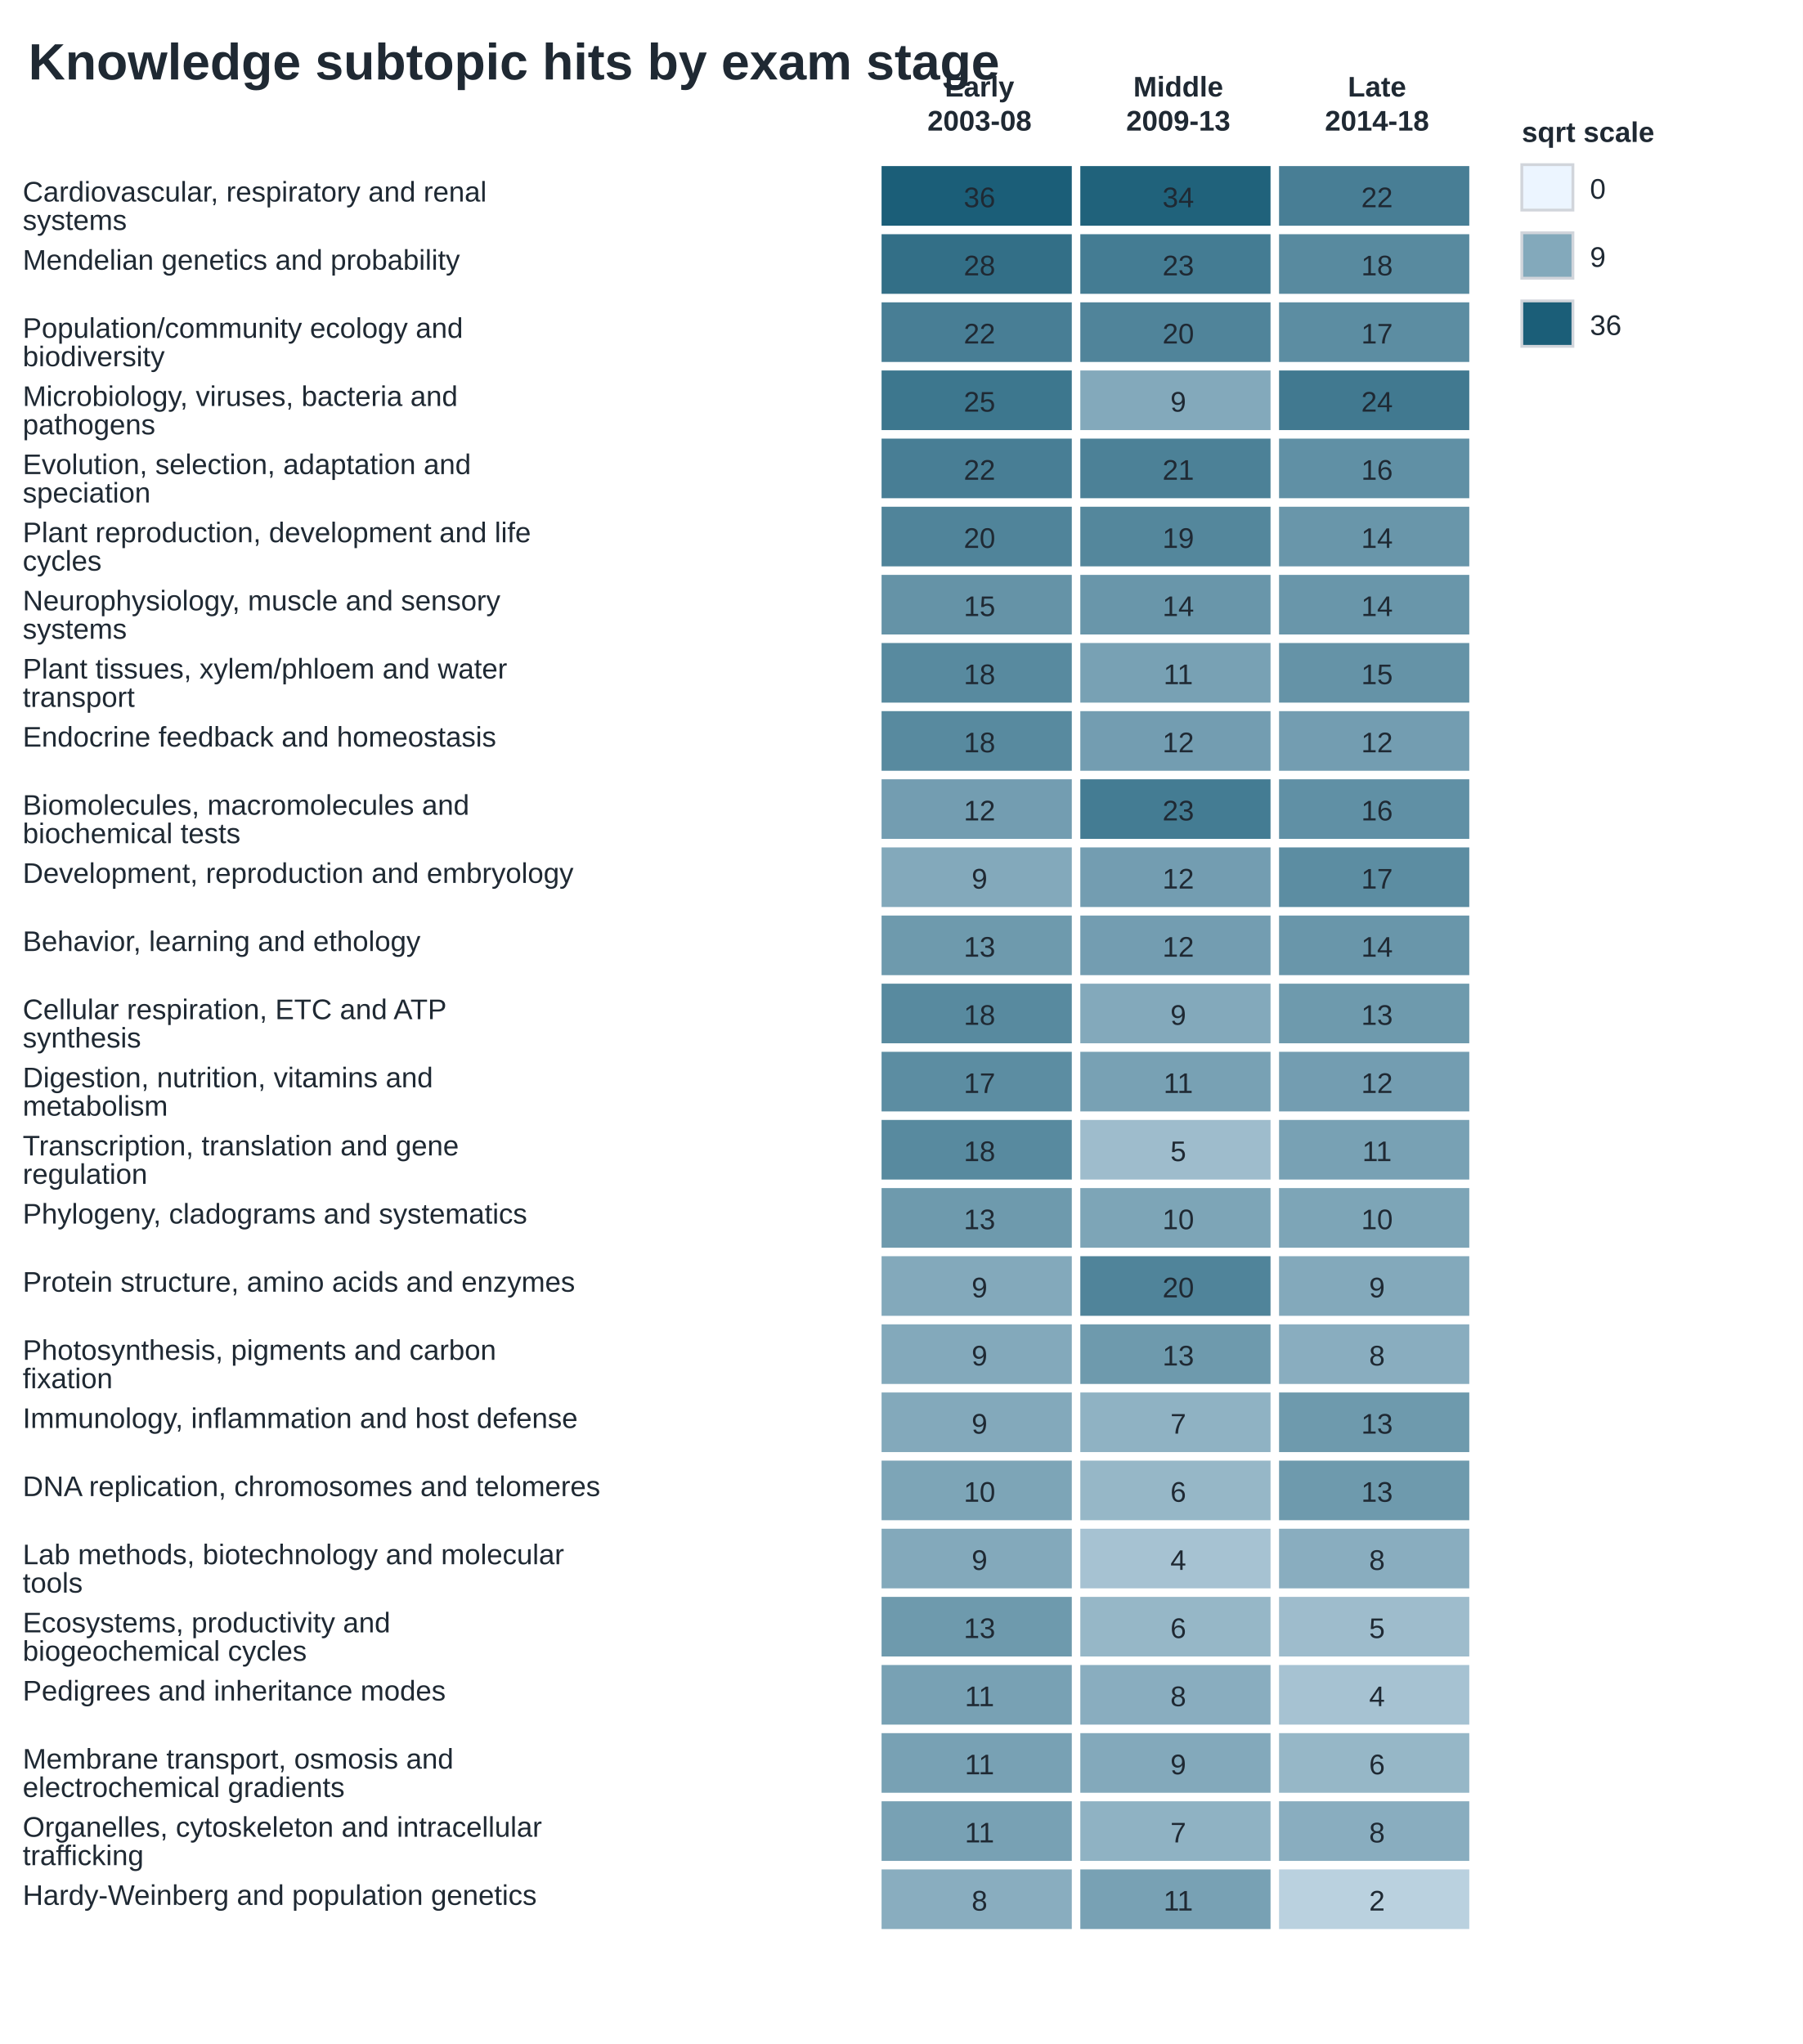
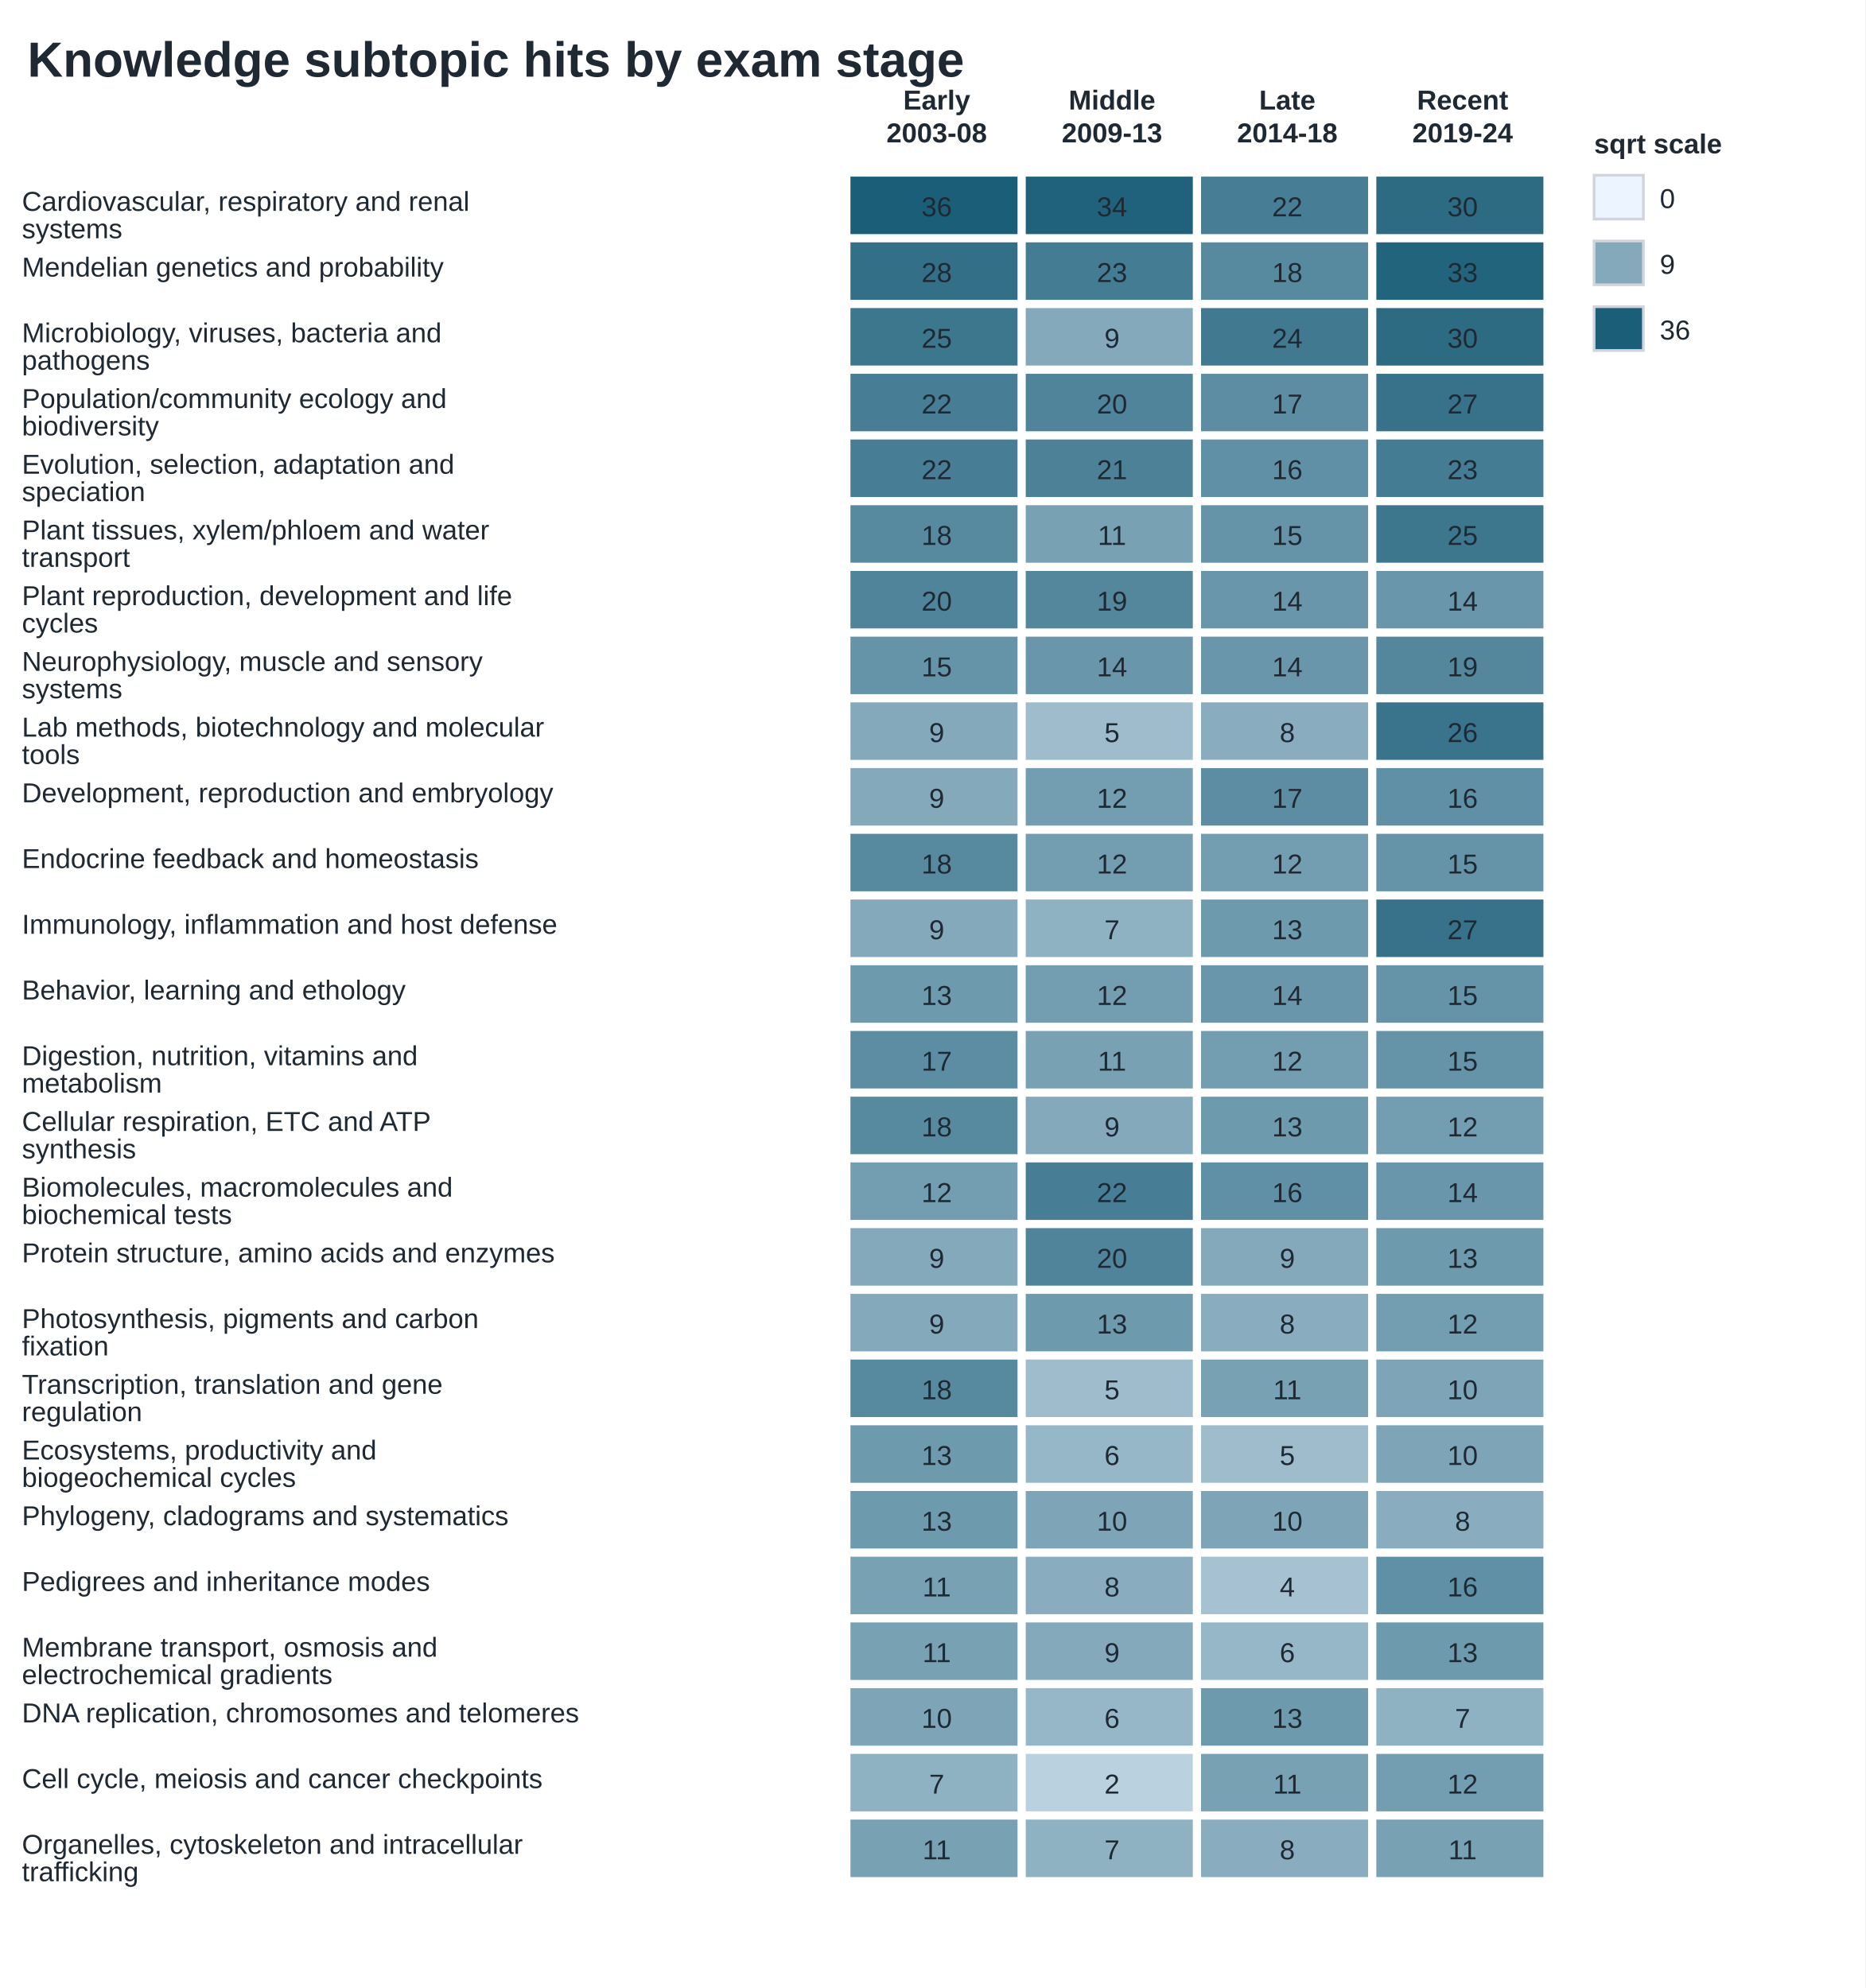
- <svg xmlns="http://www.w3.org/2000/svg" width="635" height="720" viewBox="0 0 635 720">
+ <svg xmlns="http://www.w3.org/2000/svg" width="681" height="726" viewBox="0 0 681 726">
  <style>text{font-family:Arial,Helvetica,sans-serif;font-size:12px;fill:#1f2933}.title{font-size:18px;font-weight:700}.small{font-size:10px}.head{font-weight:700}</style>
-   <rect width="635" height="720" fill="white" />
+   <rect width="681" height="726" fill="white" />
  <text x="10" y="28" class="title">Knowledge subtopic hits by exam stage</text>
-   <text x="345.0" y="34" text-anchor="middle" class="head small">Early</text>
-   <text x="345.0" y="46" text-anchor="middle" class="head small">2003-08</text>
-   <text x="415.0" y="34" text-anchor="middle" class="head small">Middle</text>
-   <text x="415.0" y="46" text-anchor="middle" class="head small">2009-13</text>
-   <text x="485.0" y="34" text-anchor="middle" class="head small">Late</text>
-   <text x="485.0" y="46" text-anchor="middle" class="head small">2014-18</text>
-   <text x="8" y="71" class="small">Cardiovascular, respiratory and renal</text>
-   <text x="8" y="81" class="small">systems</text>
-   <rect x="310" y="58" width="68" height="22" fill="#1b5e78" stroke="#ffffff" />
-   <text x="345.0" y="73" text-anchor="middle" class="small">36</text>
-   <rect x="380" y="58" width="68" height="22" fill="#20627b" stroke="#ffffff" />
-   <text x="415.0" y="73" text-anchor="middle" class="small">34</text>
-   <rect x="450" y="58" width="68" height="22" fill="#487e95" stroke="#ffffff" />
-   <text x="485.0" y="73" text-anchor="middle" class="small">22</text>
-   <text x="8" y="95" class="small">Mendelian genetics and probability</text>
-   <rect x="310" y="82" width="68" height="22" fill="#336f87" stroke="#ffffff" />
-   <text x="345.0" y="97" text-anchor="middle" class="small">28</text>
-   <rect x="380" y="82" width="68" height="22" fill="#447c93" stroke="#ffffff" />
-   <text x="415.0" y="97" text-anchor="middle" class="small">23</text>
-   <rect x="450" y="82" width="68" height="22" fill="#588a9f" stroke="#ffffff" />
-   <text x="485.0" y="97" text-anchor="middle" class="small">18</text>
-   <text x="8" y="119" class="small">Population/community ecology and</text>
-   <text x="8" y="129" class="small">biodiversity</text>
-   <rect x="310" y="106" width="68" height="22" fill="#487e95" stroke="#ffffff" />
-   <text x="345.0" y="121" text-anchor="middle" class="small">22</text>
-   <rect x="380" y="106" width="68" height="22" fill="#50849a" stroke="#ffffff" />
-   <text x="415.0" y="121" text-anchor="middle" class="small">20</text>
-   <rect x="450" y="106" width="68" height="22" fill="#5c8da2" stroke="#ffffff" />
-   <text x="485.0" y="121" text-anchor="middle" class="small">17</text>
-   <text x="8" y="143" class="small">Microbiology, viruses, bacteria and</text>
-   <text x="8" y="153" class="small">pathogens</text>
-   <rect x="310" y="130" width="68" height="22" fill="#3d778e" stroke="#ffffff" />
-   <text x="345.0" y="145" text-anchor="middle" class="small">25</text>
-   <rect x="380" y="130" width="68" height="22" fill="#83a9bb" stroke="#ffffff" />
-   <text x="415.0" y="145" text-anchor="middle" class="small">9</text>
-   <rect x="450" y="130" width="68" height="22" fill="#417990" stroke="#ffffff" />
-   <text x="485.0" y="145" text-anchor="middle" class="small">24</text>
-   <text x="8" y="167" class="small">Evolution, selection, adaptation and</text>
-   <text x="8" y="177" class="small">speciation</text>
-   <rect x="310" y="154" width="68" height="22" fill="#487e95" stroke="#ffffff" />
-   <text x="345.0" y="169" text-anchor="middle" class="small">22</text>
-   <rect x="380" y="154" width="68" height="22" fill="#4c8197" stroke="#ffffff" />
-   <text x="415.0" y="169" text-anchor="middle" class="small">21</text>
-   <rect x="450" y="154" width="68" height="22" fill="#6090a5" stroke="#ffffff" />
-   <text x="485.0" y="169" text-anchor="middle" class="small">16</text>
-   <text x="8" y="191" class="small">Plant reproduction, development and life</text>
-   <text x="8" y="201" class="small">cycles</text>
-   <rect x="310" y="178" width="68" height="22" fill="#50849a" stroke="#ffffff" />
-   <text x="345.0" y="193" text-anchor="middle" class="small">20</text>
-   <rect x="380" y="178" width="68" height="22" fill="#54879c" stroke="#ffffff" />
-   <text x="415.0" y="193" text-anchor="middle" class="small">19</text>
-   <rect x="450" y="178" width="68" height="22" fill="#6996aa" stroke="#ffffff" />
-   <text x="485.0" y="193" text-anchor="middle" class="small">14</text>
-   <text x="8" y="215" class="small">Neurophysiology, muscle and sensory</text>
-   <text x="8" y="225" class="small">systems</text>
-   <rect x="310" y="202" width="68" height="22" fill="#6593a7" stroke="#ffffff" />
-   <text x="345.0" y="217" text-anchor="middle" class="small">15</text>
-   <rect x="380" y="202" width="68" height="22" fill="#6996aa" stroke="#ffffff" />
-   <text x="415.0" y="217" text-anchor="middle" class="small">14</text>
-   <rect x="450" y="202" width="68" height="22" fill="#6996aa" stroke="#ffffff" />
-   <text x="485.0" y="217" text-anchor="middle" class="small">14</text>
-   <text x="8" y="239" class="small">Plant tissues, xylem/phloem and water</text>
-   <text x="8" y="249" class="small">transport</text>
-   <rect x="310" y="226" width="68" height="22" fill="#588a9f" stroke="#ffffff" />
-   <text x="345.0" y="241" text-anchor="middle" class="small">18</text>
-   <rect x="380" y="226" width="68" height="22" fill="#78a1b4" stroke="#ffffff" />
-   <text x="415.0" y="241" text-anchor="middle" class="small">11</text>
-   <rect x="450" y="226" width="68" height="22" fill="#6593a7" stroke="#ffffff" />
-   <text x="485.0" y="241" text-anchor="middle" class="small">15</text>
-   <text x="8" y="263" class="small">Endocrine feedback and homeostasis</text>
-   <rect x="310" y="250" width="68" height="22" fill="#588a9f" stroke="#ffffff" />
-   <text x="345.0" y="265" text-anchor="middle" class="small">18</text>
-   <rect x="380" y="250" width="68" height="22" fill="#739db1" stroke="#ffffff" />
-   <text x="415.0" y="265" text-anchor="middle" class="small">12</text>
-   <rect x="450" y="250" width="68" height="22" fill="#739db1" stroke="#ffffff" />
-   <text x="485.0" y="265" text-anchor="middle" class="small">12</text>
-   <text x="8" y="287" class="small">Biomolecules, macromolecules and</text>
-   <text x="8" y="297" class="small">biochemical tests</text>
-   <rect x="310" y="274" width="68" height="22" fill="#739db1" stroke="#ffffff" />
-   <text x="345.0" y="289" text-anchor="middle" class="small">12</text>
-   <rect x="380" y="274" width="68" height="22" fill="#447c93" stroke="#ffffff" />
-   <text x="415.0" y="289" text-anchor="middle" class="small">23</text>
-   <rect x="450" y="274" width="68" height="22" fill="#6090a5" stroke="#ffffff" />
-   <text x="485.0" y="289" text-anchor="middle" class="small">16</text>
-   <text x="8" y="311" class="small">Development, reproduction and embryology</text>
-   <rect x="310" y="298" width="68" height="22" fill="#83a9bb" stroke="#ffffff" />
-   <text x="345.0" y="313" text-anchor="middle" class="small">9</text>
-   <rect x="380" y="298" width="68" height="22" fill="#739db1" stroke="#ffffff" />
-   <text x="415.0" y="313" text-anchor="middle" class="small">12</text>
-   <rect x="450" y="298" width="68" height="22" fill="#5c8da2" stroke="#ffffff" />
-   <text x="485.0" y="313" text-anchor="middle" class="small">17</text>
-   <text x="8" y="335" class="small">Behavior, learning and ethology</text>
-   <rect x="310" y="322" width="68" height="22" fill="#6e9aad" stroke="#ffffff" />
-   <text x="345.0" y="337" text-anchor="middle" class="small">13</text>
-   <rect x="380" y="322" width="68" height="22" fill="#739db1" stroke="#ffffff" />
-   <text x="415.0" y="337" text-anchor="middle" class="small">12</text>
-   <rect x="450" y="322" width="68" height="22" fill="#6996aa" stroke="#ffffff" />
-   <text x="485.0" y="337" text-anchor="middle" class="small">14</text>
-   <text x="8" y="359" class="small">Cellular respiration, ETC and ATP</text>
-   <text x="8" y="369" class="small">synthesis</text>
-   <rect x="310" y="346" width="68" height="22" fill="#588a9f" stroke="#ffffff" />
-   <text x="345.0" y="361" text-anchor="middle" class="small">18</text>
-   <rect x="380" y="346" width="68" height="22" fill="#83a9bb" stroke="#ffffff" />
-   <text x="415.0" y="361" text-anchor="middle" class="small">9</text>
-   <rect x="450" y="346" width="68" height="22" fill="#6e9aad" stroke="#ffffff" />
-   <text x="485.0" y="361" text-anchor="middle" class="small">13</text>
-   <text x="8" y="383" class="small">Digestion, nutrition, vitamins and</text>
-   <text x="8" y="393" class="small">metabolism</text>
-   <rect x="310" y="370" width="68" height="22" fill="#5c8da2" stroke="#ffffff" />
-   <text x="345.0" y="385" text-anchor="middle" class="small">17</text>
-   <rect x="380" y="370" width="68" height="22" fill="#78a1b4" stroke="#ffffff" />
-   <text x="415.0" y="385" text-anchor="middle" class="small">11</text>
-   <rect x="450" y="370" width="68" height="22" fill="#739db1" stroke="#ffffff" />
-   <text x="485.0" y="385" text-anchor="middle" class="small">12</text>
-   <text x="8" y="407" class="small">Transcription, translation and gene</text>
-   <text x="8" y="417" class="small">regulation</text>
-   <rect x="310" y="394" width="68" height="22" fill="#588a9f" stroke="#ffffff" />
-   <text x="345.0" y="409" text-anchor="middle" class="small">18</text>
-   <rect x="380" y="394" width="68" height="22" fill="#9ebccc" stroke="#ffffff" />
-   <text x="415.0" y="409" text-anchor="middle" class="small">5</text>
-   <rect x="450" y="394" width="68" height="22" fill="#78a1b4" stroke="#ffffff" />
-   <text x="485.0" y="409" text-anchor="middle" class="small">11</text>
-   <text x="8" y="431" class="small">Phylogeny, cladograms and systematics</text>
-   <rect x="310" y="418" width="68" height="22" fill="#6e9aad" stroke="#ffffff" />
-   <text x="345.0" y="433" text-anchor="middle" class="small">13</text>
-   <rect x="380" y="418" width="68" height="22" fill="#7da5b7" stroke="#ffffff" />
-   <text x="415.0" y="433" text-anchor="middle" class="small">10</text>
-   <rect x="450" y="418" width="68" height="22" fill="#7da5b7" stroke="#ffffff" />
-   <text x="485.0" y="433" text-anchor="middle" class="small">10</text>
-   <text x="8" y="455" class="small">Protein structure, amino acids and enzymes</text>
-   <rect x="310" y="442" width="68" height="22" fill="#83a9bb" stroke="#ffffff" />
-   <text x="345.0" y="457" text-anchor="middle" class="small">9</text>
-   <rect x="380" y="442" width="68" height="22" fill="#50849a" stroke="#ffffff" />
-   <text x="415.0" y="457" text-anchor="middle" class="small">20</text>
-   <rect x="450" y="442" width="68" height="22" fill="#83a9bb" stroke="#ffffff" />
-   <text x="485.0" y="457" text-anchor="middle" class="small">9</text>
-   <text x="8" y="479" class="small">Photosynthesis, pigments and carbon</text>
-   <text x="8" y="489" class="small">fixation</text>
-   <rect x="310" y="466" width="68" height="22" fill="#83a9bb" stroke="#ffffff" />
-   <text x="345.0" y="481" text-anchor="middle" class="small">9</text>
-   <rect x="380" y="466" width="68" height="22" fill="#6e9aad" stroke="#ffffff" />
-   <text x="415.0" y="481" text-anchor="middle" class="small">13</text>
-   <rect x="450" y="466" width="68" height="22" fill="#89adbf" stroke="#ffffff" />
-   <text x="485.0" y="481" text-anchor="middle" class="small">8</text>
-   <text x="8" y="503" class="small">Immunology, inflammation and host defense</text>
-   <rect x="310" y="490" width="68" height="22" fill="#83a9bb" stroke="#ffffff" />
-   <text x="345.0" y="505" text-anchor="middle" class="small">9</text>
-   <rect x="380" y="490" width="68" height="22" fill="#8fb2c3" stroke="#ffffff" />
-   <text x="415.0" y="505" text-anchor="middle" class="small">7</text>
-   <rect x="450" y="490" width="68" height="22" fill="#6e9aad" stroke="#ffffff" />
-   <text x="485.0" y="505" text-anchor="middle" class="small">13</text>
-   <text x="8" y="527" class="small">DNA replication, chromosomes and telomeres</text>
-   <rect x="310" y="514" width="68" height="22" fill="#7da5b7" stroke="#ffffff" />
-   <text x="345.0" y="529" text-anchor="middle" class="small">10</text>
-   <rect x="380" y="514" width="68" height="22" fill="#96b7c7" stroke="#ffffff" />
-   <text x="415.0" y="529" text-anchor="middle" class="small">6</text>
-   <rect x="450" y="514" width="68" height="22" fill="#6e9aad" stroke="#ffffff" />
-   <text x="485.0" y="529" text-anchor="middle" class="small">13</text>
-   <text x="8" y="551" class="small">Lab methods, biotechnology and molecular</text>
-   <text x="8" y="561" class="small">tools</text>
-   <rect x="310" y="538" width="68" height="22" fill="#83a9bb" stroke="#ffffff" />
-   <text x="345.0" y="553" text-anchor="middle" class="small">9</text>
-   <rect x="380" y="538" width="68" height="22" fill="#a6c2d2" stroke="#ffffff" />
-   <text x="415.0" y="553" text-anchor="middle" class="small">4</text>
-   <rect x="450" y="538" width="68" height="22" fill="#89adbf" stroke="#ffffff" />
-   <text x="485.0" y="553" text-anchor="middle" class="small">8</text>
-   <text x="8" y="575" class="small">Ecosystems, productivity and</text>
-   <text x="8" y="585" class="small">biogeochemical cycles</text>
-   <rect x="310" y="562" width="68" height="22" fill="#6e9aad" stroke="#ffffff" />
-   <text x="345.0" y="577" text-anchor="middle" class="small">13</text>
-   <rect x="380" y="562" width="68" height="22" fill="#96b7c7" stroke="#ffffff" />
-   <text x="415.0" y="577" text-anchor="middle" class="small">6</text>
-   <rect x="450" y="562" width="68" height="22" fill="#9ebccc" stroke="#ffffff" />
-   <text x="485.0" y="577" text-anchor="middle" class="small">5</text>
-   <text x="8" y="599" class="small">Pedigrees and inheritance modes</text>
-   <rect x="310" y="586" width="68" height="22" fill="#78a1b4" stroke="#ffffff" />
-   <text x="345.0" y="601" text-anchor="middle" class="small">11</text>
-   <rect x="380" y="586" width="68" height="22" fill="#89adbf" stroke="#ffffff" />
-   <text x="415.0" y="601" text-anchor="middle" class="small">8</text>
-   <rect x="450" y="586" width="68" height="22" fill="#a6c2d2" stroke="#ffffff" />
-   <text x="485.0" y="601" text-anchor="middle" class="small">4</text>
-   <text x="8" y="623" class="small">Membrane transport, osmosis and</text>
-   <text x="8" y="633" class="small">electrochemical gradients</text>
-   <rect x="310" y="610" width="68" height="22" fill="#78a1b4" stroke="#ffffff" />
-   <text x="345.0" y="625" text-anchor="middle" class="small">11</text>
-   <rect x="380" y="610" width="68" height="22" fill="#83a9bb" stroke="#ffffff" />
-   <text x="415.0" y="625" text-anchor="middle" class="small">9</text>
-   <rect x="450" y="610" width="68" height="22" fill="#96b7c7" stroke="#ffffff" />
-   <text x="485.0" y="625" text-anchor="middle" class="small">6</text>
-   <text x="8" y="647" class="small">Organelles, cytoskeleton and intracellular</text>
-   <text x="8" y="657" class="small">trafficking</text>
-   <rect x="310" y="634" width="68" height="22" fill="#78a1b4" stroke="#ffffff" />
-   <text x="345.0" y="649" text-anchor="middle" class="small">11</text>
-   <rect x="380" y="634" width="68" height="22" fill="#8fb2c3" stroke="#ffffff" />
-   <text x="415.0" y="649" text-anchor="middle" class="small">7</text>
-   <rect x="450" y="634" width="68" height="22" fill="#89adbf" stroke="#ffffff" />
-   <text x="485.0" y="649" text-anchor="middle" class="small">8</text>
-   <text x="8" y="671" class="small">Hardy-Weinberg and population genetics</text>
-   <rect x="310" y="658" width="68" height="22" fill="#89adbf" stroke="#ffffff" />
-   <text x="345.0" y="673" text-anchor="middle" class="small">8</text>
-   <rect x="380" y="658" width="68" height="22" fill="#78a1b4" stroke="#ffffff" />
-   <text x="415.0" y="673" text-anchor="middle" class="small">11</text>
-   <rect x="450" y="658" width="68" height="22" fill="#bad1df" stroke="#ffffff" />
-   <text x="485.0" y="673" text-anchor="middle" class="small">2</text>
-   <text x="536" y="50" class="small head">sqrt scale</text>
-   <rect x="536" y="58" width="18" height="16" fill="#ecf5ff" stroke="#d1d5db" />
-   <text x="560" y="70" class="small">0</text>
-   <rect x="536" y="82" width="18" height="16" fill="#83a9bb" stroke="#d1d5db" />
-   <text x="560" y="94" class="small">9</text>
-   <rect x="536" y="106" width="18" height="16" fill="#1b5e78" stroke="#d1d5db" />
-   <text x="560" y="118" class="small">36</text>
+   <text x="342.0" y="40" text-anchor="middle" class="head small">Early</text>
+   <text x="342.0" y="52" text-anchor="middle" class="head small">2003-08</text>
+   <text x="406.0" y="40" text-anchor="middle" class="head small">Middle</text>
+   <text x="406.0" y="52" text-anchor="middle" class="head small">2009-13</text>
+   <text x="470.0" y="40" text-anchor="middle" class="head small">Late</text>
+   <text x="470.0" y="52" text-anchor="middle" class="head small">2014-18</text>
+   <text x="534.0" y="40" text-anchor="middle" class="head small">Recent</text>
+   <text x="534.0" y="52" text-anchor="middle" class="head small">2019-24</text>
+   <text x="8" y="77" class="small">Cardiovascular, respiratory and renal</text>
+   <text x="8" y="87" class="small">systems</text>
+   <rect x="310" y="64" width="62" height="22" fill="#1b5e78" stroke="#ffffff" />
+   <text x="342.0" y="79" text-anchor="middle" class="small">36</text>
+   <rect x="374" y="64" width="62" height="22" fill="#20627b" stroke="#ffffff" />
+   <text x="406.0" y="79" text-anchor="middle" class="small">34</text>
+   <rect x="438" y="64" width="62" height="22" fill="#487e95" stroke="#ffffff" />
+   <text x="470.0" y="79" text-anchor="middle" class="small">22</text>
+   <rect x="502" y="64" width="62" height="22" fill="#2d6b83" stroke="#ffffff" />
+   <text x="534.0" y="79" text-anchor="middle" class="small">30</text>
+   <text x="8" y="101" class="small">Mendelian genetics and probability</text>
+   <rect x="310" y="88" width="62" height="22" fill="#336f87" stroke="#ffffff" />
+   <text x="342.0" y="103" text-anchor="middle" class="small">28</text>
+   <rect x="374" y="88" width="62" height="22" fill="#447c93" stroke="#ffffff" />
+   <text x="406.0" y="103" text-anchor="middle" class="small">23</text>
+   <rect x="438" y="88" width="62" height="22" fill="#588a9f" stroke="#ffffff" />
+   <text x="470.0" y="103" text-anchor="middle" class="small">18</text>
+   <rect x="502" y="88" width="62" height="22" fill="#23647d" stroke="#ffffff" />
+   <text x="534.0" y="103" text-anchor="middle" class="small">33</text>
+   <text x="8" y="125" class="small">Microbiology, viruses, bacteria and</text>
+   <text x="8" y="135" class="small">pathogens</text>
+   <rect x="310" y="112" width="62" height="22" fill="#3d778e" stroke="#ffffff" />
+   <text x="342.0" y="127" text-anchor="middle" class="small">25</text>
+   <rect x="374" y="112" width="62" height="22" fill="#83a9bb" stroke="#ffffff" />
+   <text x="406.0" y="127" text-anchor="middle" class="small">9</text>
+   <rect x="438" y="112" width="62" height="22" fill="#417990" stroke="#ffffff" />
+   <text x="470.0" y="127" text-anchor="middle" class="small">24</text>
+   <rect x="502" y="112" width="62" height="22" fill="#2d6b83" stroke="#ffffff" />
+   <text x="534.0" y="127" text-anchor="middle" class="small">30</text>
+   <text x="8" y="149" class="small">Population/community ecology and</text>
+   <text x="8" y="159" class="small">biodiversity</text>
+   <rect x="310" y="136" width="62" height="22" fill="#487e95" stroke="#ffffff" />
+   <text x="342.0" y="151" text-anchor="middle" class="small">22</text>
+   <rect x="374" y="136" width="62" height="22" fill="#50849a" stroke="#ffffff" />
+   <text x="406.0" y="151" text-anchor="middle" class="small">20</text>
+   <rect x="438" y="136" width="62" height="22" fill="#5c8da2" stroke="#ffffff" />
+   <text x="470.0" y="151" text-anchor="middle" class="small">17</text>
+   <rect x="502" y="136" width="62" height="22" fill="#37728a" stroke="#ffffff" />
+   <text x="534.0" y="151" text-anchor="middle" class="small">27</text>
+   <text x="8" y="173" class="small">Evolution, selection, adaptation and</text>
+   <text x="8" y="183" class="small">speciation</text>
+   <rect x="310" y="160" width="62" height="22" fill="#487e95" stroke="#ffffff" />
+   <text x="342.0" y="175" text-anchor="middle" class="small">22</text>
+   <rect x="374" y="160" width="62" height="22" fill="#4c8197" stroke="#ffffff" />
+   <text x="406.0" y="175" text-anchor="middle" class="small">21</text>
+   <rect x="438" y="160" width="62" height="22" fill="#6090a5" stroke="#ffffff" />
+   <text x="470.0" y="175" text-anchor="middle" class="small">16</text>
+   <rect x="502" y="160" width="62" height="22" fill="#447c93" stroke="#ffffff" />
+   <text x="534.0" y="175" text-anchor="middle" class="small">23</text>
+   <text x="8" y="197" class="small">Plant tissues, xylem/phloem and water</text>
+   <text x="8" y="207" class="small">transport</text>
+   <rect x="310" y="184" width="62" height="22" fill="#588a9f" stroke="#ffffff" />
+   <text x="342.0" y="199" text-anchor="middle" class="small">18</text>
+   <rect x="374" y="184" width="62" height="22" fill="#78a1b4" stroke="#ffffff" />
+   <text x="406.0" y="199" text-anchor="middle" class="small">11</text>
+   <rect x="438" y="184" width="62" height="22" fill="#6593a7" stroke="#ffffff" />
+   <text x="470.0" y="199" text-anchor="middle" class="small">15</text>
+   <rect x="502" y="184" width="62" height="22" fill="#3d778e" stroke="#ffffff" />
+   <text x="534.0" y="199" text-anchor="middle" class="small">25</text>
+   <text x="8" y="221" class="small">Plant reproduction, development and life</text>
+   <text x="8" y="231" class="small">cycles</text>
+   <rect x="310" y="208" width="62" height="22" fill="#50849a" stroke="#ffffff" />
+   <text x="342.0" y="223" text-anchor="middle" class="small">20</text>
+   <rect x="374" y="208" width="62" height="22" fill="#54879c" stroke="#ffffff" />
+   <text x="406.0" y="223" text-anchor="middle" class="small">19</text>
+   <rect x="438" y="208" width="62" height="22" fill="#6996aa" stroke="#ffffff" />
+   <text x="470.0" y="223" text-anchor="middle" class="small">14</text>
+   <rect x="502" y="208" width="62" height="22" fill="#6996aa" stroke="#ffffff" />
+   <text x="534.0" y="223" text-anchor="middle" class="small">14</text>
+   <text x="8" y="245" class="small">Neurophysiology, muscle and sensory</text>
+   <text x="8" y="255" class="small">systems</text>
+   <rect x="310" y="232" width="62" height="22" fill="#6593a7" stroke="#ffffff" />
+   <text x="342.0" y="247" text-anchor="middle" class="small">15</text>
+   <rect x="374" y="232" width="62" height="22" fill="#6996aa" stroke="#ffffff" />
+   <text x="406.0" y="247" text-anchor="middle" class="small">14</text>
+   <rect x="438" y="232" width="62" height="22" fill="#6996aa" stroke="#ffffff" />
+   <text x="470.0" y="247" text-anchor="middle" class="small">14</text>
+   <rect x="502" y="232" width="62" height="22" fill="#54879c" stroke="#ffffff" />
+   <text x="534.0" y="247" text-anchor="middle" class="small">19</text>
+   <text x="8" y="269" class="small">Lab methods, biotechnology and molecular</text>
+   <text x="8" y="279" class="small">tools</text>
+   <rect x="310" y="256" width="62" height="22" fill="#83a9bb" stroke="#ffffff" />
+   <text x="342.0" y="271" text-anchor="middle" class="small">9</text>
+   <rect x="374" y="256" width="62" height="22" fill="#9ebccc" stroke="#ffffff" />
+   <text x="406.0" y="271" text-anchor="middle" class="small">5</text>
+   <rect x="438" y="256" width="62" height="22" fill="#89adbf" stroke="#ffffff" />
+   <text x="470.0" y="271" text-anchor="middle" class="small">8</text>
+   <rect x="502" y="256" width="62" height="22" fill="#3a748c" stroke="#ffffff" />
+   <text x="534.0" y="271" text-anchor="middle" class="small">26</text>
+   <text x="8" y="293" class="small">Development, reproduction and embryology</text>
+   <rect x="310" y="280" width="62" height="22" fill="#83a9bb" stroke="#ffffff" />
+   <text x="342.0" y="295" text-anchor="middle" class="small">9</text>
+   <rect x="374" y="280" width="62" height="22" fill="#739db1" stroke="#ffffff" />
+   <text x="406.0" y="295" text-anchor="middle" class="small">12</text>
+   <rect x="438" y="280" width="62" height="22" fill="#5c8da2" stroke="#ffffff" />
+   <text x="470.0" y="295" text-anchor="middle" class="small">17</text>
+   <rect x="502" y="280" width="62" height="22" fill="#6090a5" stroke="#ffffff" />
+   <text x="534.0" y="295" text-anchor="middle" class="small">16</text>
+   <text x="8" y="317" class="small">Endocrine feedback and homeostasis</text>
+   <rect x="310" y="304" width="62" height="22" fill="#588a9f" stroke="#ffffff" />
+   <text x="342.0" y="319" text-anchor="middle" class="small">18</text>
+   <rect x="374" y="304" width="62" height="22" fill="#739db1" stroke="#ffffff" />
+   <text x="406.0" y="319" text-anchor="middle" class="small">12</text>
+   <rect x="438" y="304" width="62" height="22" fill="#739db1" stroke="#ffffff" />
+   <text x="470.0" y="319" text-anchor="middle" class="small">12</text>
+   <rect x="502" y="304" width="62" height="22" fill="#6593a7" stroke="#ffffff" />
+   <text x="534.0" y="319" text-anchor="middle" class="small">15</text>
+   <text x="8" y="341" class="small">Immunology, inflammation and host defense</text>
+   <rect x="310" y="328" width="62" height="22" fill="#83a9bb" stroke="#ffffff" />
+   <text x="342.0" y="343" text-anchor="middle" class="small">9</text>
+   <rect x="374" y="328" width="62" height="22" fill="#8fb2c3" stroke="#ffffff" />
+   <text x="406.0" y="343" text-anchor="middle" class="small">7</text>
+   <rect x="438" y="328" width="62" height="22" fill="#6e9aad" stroke="#ffffff" />
+   <text x="470.0" y="343" text-anchor="middle" class="small">13</text>
+   <rect x="502" y="328" width="62" height="22" fill="#37728a" stroke="#ffffff" />
+   <text x="534.0" y="343" text-anchor="middle" class="small">27</text>
+   <text x="8" y="365" class="small">Behavior, learning and ethology</text>
+   <rect x="310" y="352" width="62" height="22" fill="#6e9aad" stroke="#ffffff" />
+   <text x="342.0" y="367" text-anchor="middle" class="small">13</text>
+   <rect x="374" y="352" width="62" height="22" fill="#739db1" stroke="#ffffff" />
+   <text x="406.0" y="367" text-anchor="middle" class="small">12</text>
+   <rect x="438" y="352" width="62" height="22" fill="#6996aa" stroke="#ffffff" />
+   <text x="470.0" y="367" text-anchor="middle" class="small">14</text>
+   <rect x="502" y="352" width="62" height="22" fill="#6593a7" stroke="#ffffff" />
+   <text x="534.0" y="367" text-anchor="middle" class="small">15</text>
+   <text x="8" y="389" class="small">Digestion, nutrition, vitamins and</text>
+   <text x="8" y="399" class="small">metabolism</text>
+   <rect x="310" y="376" width="62" height="22" fill="#5c8da2" stroke="#ffffff" />
+   <text x="342.0" y="391" text-anchor="middle" class="small">17</text>
+   <rect x="374" y="376" width="62" height="22" fill="#78a1b4" stroke="#ffffff" />
+   <text x="406.0" y="391" text-anchor="middle" class="small">11</text>
+   <rect x="438" y="376" width="62" height="22" fill="#739db1" stroke="#ffffff" />
+   <text x="470.0" y="391" text-anchor="middle" class="small">12</text>
+   <rect x="502" y="376" width="62" height="22" fill="#6593a7" stroke="#ffffff" />
+   <text x="534.0" y="391" text-anchor="middle" class="small">15</text>
+   <text x="8" y="413" class="small">Cellular respiration, ETC and ATP</text>
+   <text x="8" y="423" class="small">synthesis</text>
+   <rect x="310" y="400" width="62" height="22" fill="#588a9f" stroke="#ffffff" />
+   <text x="342.0" y="415" text-anchor="middle" class="small">18</text>
+   <rect x="374" y="400" width="62" height="22" fill="#83a9bb" stroke="#ffffff" />
+   <text x="406.0" y="415" text-anchor="middle" class="small">9</text>
+   <rect x="438" y="400" width="62" height="22" fill="#6e9aad" stroke="#ffffff" />
+   <text x="470.0" y="415" text-anchor="middle" class="small">13</text>
+   <rect x="502" y="400" width="62" height="22" fill="#739db1" stroke="#ffffff" />
+   <text x="534.0" y="415" text-anchor="middle" class="small">12</text>
+   <text x="8" y="437" class="small">Biomolecules, macromolecules and</text>
+   <text x="8" y="447" class="small">biochemical tests</text>
+   <rect x="310" y="424" width="62" height="22" fill="#739db1" stroke="#ffffff" />
+   <text x="342.0" y="439" text-anchor="middle" class="small">12</text>
+   <rect x="374" y="424" width="62" height="22" fill="#487e95" stroke="#ffffff" />
+   <text x="406.0" y="439" text-anchor="middle" class="small">22</text>
+   <rect x="438" y="424" width="62" height="22" fill="#6090a5" stroke="#ffffff" />
+   <text x="470.0" y="439" text-anchor="middle" class="small">16</text>
+   <rect x="502" y="424" width="62" height="22" fill="#6996aa" stroke="#ffffff" />
+   <text x="534.0" y="439" text-anchor="middle" class="small">14</text>
+   <text x="8" y="461" class="small">Protein structure, amino acids and enzymes</text>
+   <rect x="310" y="448" width="62" height="22" fill="#83a9bb" stroke="#ffffff" />
+   <text x="342.0" y="463" text-anchor="middle" class="small">9</text>
+   <rect x="374" y="448" width="62" height="22" fill="#50849a" stroke="#ffffff" />
+   <text x="406.0" y="463" text-anchor="middle" class="small">20</text>
+   <rect x="438" y="448" width="62" height="22" fill="#83a9bb" stroke="#ffffff" />
+   <text x="470.0" y="463" text-anchor="middle" class="small">9</text>
+   <rect x="502" y="448" width="62" height="22" fill="#6e9aad" stroke="#ffffff" />
+   <text x="534.0" y="463" text-anchor="middle" class="small">13</text>
+   <text x="8" y="485" class="small">Photosynthesis, pigments and carbon</text>
+   <text x="8" y="495" class="small">fixation</text>
+   <rect x="310" y="472" width="62" height="22" fill="#83a9bb" stroke="#ffffff" />
+   <text x="342.0" y="487" text-anchor="middle" class="small">9</text>
+   <rect x="374" y="472" width="62" height="22" fill="#6e9aad" stroke="#ffffff" />
+   <text x="406.0" y="487" text-anchor="middle" class="small">13</text>
+   <rect x="438" y="472" width="62" height="22" fill="#89adbf" stroke="#ffffff" />
+   <text x="470.0" y="487" text-anchor="middle" class="small">8</text>
+   <rect x="502" y="472" width="62" height="22" fill="#739db1" stroke="#ffffff" />
+   <text x="534.0" y="487" text-anchor="middle" class="small">12</text>
+   <text x="8" y="509" class="small">Transcription, translation and gene</text>
+   <text x="8" y="519" class="small">regulation</text>
+   <rect x="310" y="496" width="62" height="22" fill="#588a9f" stroke="#ffffff" />
+   <text x="342.0" y="511" text-anchor="middle" class="small">18</text>
+   <rect x="374" y="496" width="62" height="22" fill="#9ebccc" stroke="#ffffff" />
+   <text x="406.0" y="511" text-anchor="middle" class="small">5</text>
+   <rect x="438" y="496" width="62" height="22" fill="#78a1b4" stroke="#ffffff" />
+   <text x="470.0" y="511" text-anchor="middle" class="small">11</text>
+   <rect x="502" y="496" width="62" height="22" fill="#7da5b7" stroke="#ffffff" />
+   <text x="534.0" y="511" text-anchor="middle" class="small">10</text>
+   <text x="8" y="533" class="small">Ecosystems, productivity and</text>
+   <text x="8" y="543" class="small">biogeochemical cycles</text>
+   <rect x="310" y="520" width="62" height="22" fill="#6e9aad" stroke="#ffffff" />
+   <text x="342.0" y="535" text-anchor="middle" class="small">13</text>
+   <rect x="374" y="520" width="62" height="22" fill="#96b7c7" stroke="#ffffff" />
+   <text x="406.0" y="535" text-anchor="middle" class="small">6</text>
+   <rect x="438" y="520" width="62" height="22" fill="#9ebccc" stroke="#ffffff" />
+   <text x="470.0" y="535" text-anchor="middle" class="small">5</text>
+   <rect x="502" y="520" width="62" height="22" fill="#7da5b7" stroke="#ffffff" />
+   <text x="534.0" y="535" text-anchor="middle" class="small">10</text>
+   <text x="8" y="557" class="small">Phylogeny, cladograms and systematics</text>
+   <rect x="310" y="544" width="62" height="22" fill="#6e9aad" stroke="#ffffff" />
+   <text x="342.0" y="559" text-anchor="middle" class="small">13</text>
+   <rect x="374" y="544" width="62" height="22" fill="#7da5b7" stroke="#ffffff" />
+   <text x="406.0" y="559" text-anchor="middle" class="small">10</text>
+   <rect x="438" y="544" width="62" height="22" fill="#7da5b7" stroke="#ffffff" />
+   <text x="470.0" y="559" text-anchor="middle" class="small">10</text>
+   <rect x="502" y="544" width="62" height="22" fill="#89adbf" stroke="#ffffff" />
+   <text x="534.0" y="559" text-anchor="middle" class="small">8</text>
+   <text x="8" y="581" class="small">Pedigrees and inheritance modes</text>
+   <rect x="310" y="568" width="62" height="22" fill="#78a1b4" stroke="#ffffff" />
+   <text x="342.0" y="583" text-anchor="middle" class="small">11</text>
+   <rect x="374" y="568" width="62" height="22" fill="#89adbf" stroke="#ffffff" />
+   <text x="406.0" y="583" text-anchor="middle" class="small">8</text>
+   <rect x="438" y="568" width="62" height="22" fill="#a6c2d2" stroke="#ffffff" />
+   <text x="470.0" y="583" text-anchor="middle" class="small">4</text>
+   <rect x="502" y="568" width="62" height="22" fill="#6090a5" stroke="#ffffff" />
+   <text x="534.0" y="583" text-anchor="middle" class="small">16</text>
+   <text x="8" y="605" class="small">Membrane transport, osmosis and</text>
+   <text x="8" y="615" class="small">electrochemical gradients</text>
+   <rect x="310" y="592" width="62" height="22" fill="#78a1b4" stroke="#ffffff" />
+   <text x="342.0" y="607" text-anchor="middle" class="small">11</text>
+   <rect x="374" y="592" width="62" height="22" fill="#83a9bb" stroke="#ffffff" />
+   <text x="406.0" y="607" text-anchor="middle" class="small">9</text>
+   <rect x="438" y="592" width="62" height="22" fill="#96b7c7" stroke="#ffffff" />
+   <text x="470.0" y="607" text-anchor="middle" class="small">6</text>
+   <rect x="502" y="592" width="62" height="22" fill="#6e9aad" stroke="#ffffff" />
+   <text x="534.0" y="607" text-anchor="middle" class="small">13</text>
+   <text x="8" y="629" class="small">DNA replication, chromosomes and telomeres</text>
+   <rect x="310" y="616" width="62" height="22" fill="#7da5b7" stroke="#ffffff" />
+   <text x="342.0" y="631" text-anchor="middle" class="small">10</text>
+   <rect x="374" y="616" width="62" height="22" fill="#96b7c7" stroke="#ffffff" />
+   <text x="406.0" y="631" text-anchor="middle" class="small">6</text>
+   <rect x="438" y="616" width="62" height="22" fill="#6e9aad" stroke="#ffffff" />
+   <text x="470.0" y="631" text-anchor="middle" class="small">13</text>
+   <rect x="502" y="616" width="62" height="22" fill="#8fb2c3" stroke="#ffffff" />
+   <text x="534.0" y="631" text-anchor="middle" class="small">7</text>
+   <text x="8" y="653" class="small">Cell cycle, meiosis and cancer checkpoints</text>
+   <rect x="310" y="640" width="62" height="22" fill="#8fb2c3" stroke="#ffffff" />
+   <text x="342.0" y="655" text-anchor="middle" class="small">7</text>
+   <rect x="374" y="640" width="62" height="22" fill="#bad1df" stroke="#ffffff" />
+   <text x="406.0" y="655" text-anchor="middle" class="small">2</text>
+   <rect x="438" y="640" width="62" height="22" fill="#78a1b4" stroke="#ffffff" />
+   <text x="470.0" y="655" text-anchor="middle" class="small">11</text>
+   <rect x="502" y="640" width="62" height="22" fill="#739db1" stroke="#ffffff" />
+   <text x="534.0" y="655" text-anchor="middle" class="small">12</text>
+   <text x="8" y="677" class="small">Organelles, cytoskeleton and intracellular</text>
+   <text x="8" y="687" class="small">trafficking</text>
+   <rect x="310" y="664" width="62" height="22" fill="#78a1b4" stroke="#ffffff" />
+   <text x="342.0" y="679" text-anchor="middle" class="small">11</text>
+   <rect x="374" y="664" width="62" height="22" fill="#8fb2c3" stroke="#ffffff" />
+   <text x="406.0" y="679" text-anchor="middle" class="small">7</text>
+   <rect x="438" y="664" width="62" height="22" fill="#89adbf" stroke="#ffffff" />
+   <text x="470.0" y="679" text-anchor="middle" class="small">8</text>
+   <rect x="502" y="664" width="62" height="22" fill="#78a1b4" stroke="#ffffff" />
+   <text x="534.0" y="679" text-anchor="middle" class="small">11</text>
+   <text x="582" y="56" class="small head">sqrt scale</text>
+   <rect x="582" y="64" width="18" height="16" fill="#ecf5ff" stroke="#d1d5db" />
+   <text x="606" y="76" class="small">0</text>
+   <rect x="582" y="88" width="18" height="16" fill="#83a9bb" stroke="#d1d5db" />
+   <text x="606" y="100" class="small">9</text>
+   <rect x="582" y="112" width="18" height="16" fill="#1b5e78" stroke="#d1d5db" />
+   <text x="606" y="124" class="small">36</text>
</svg>
